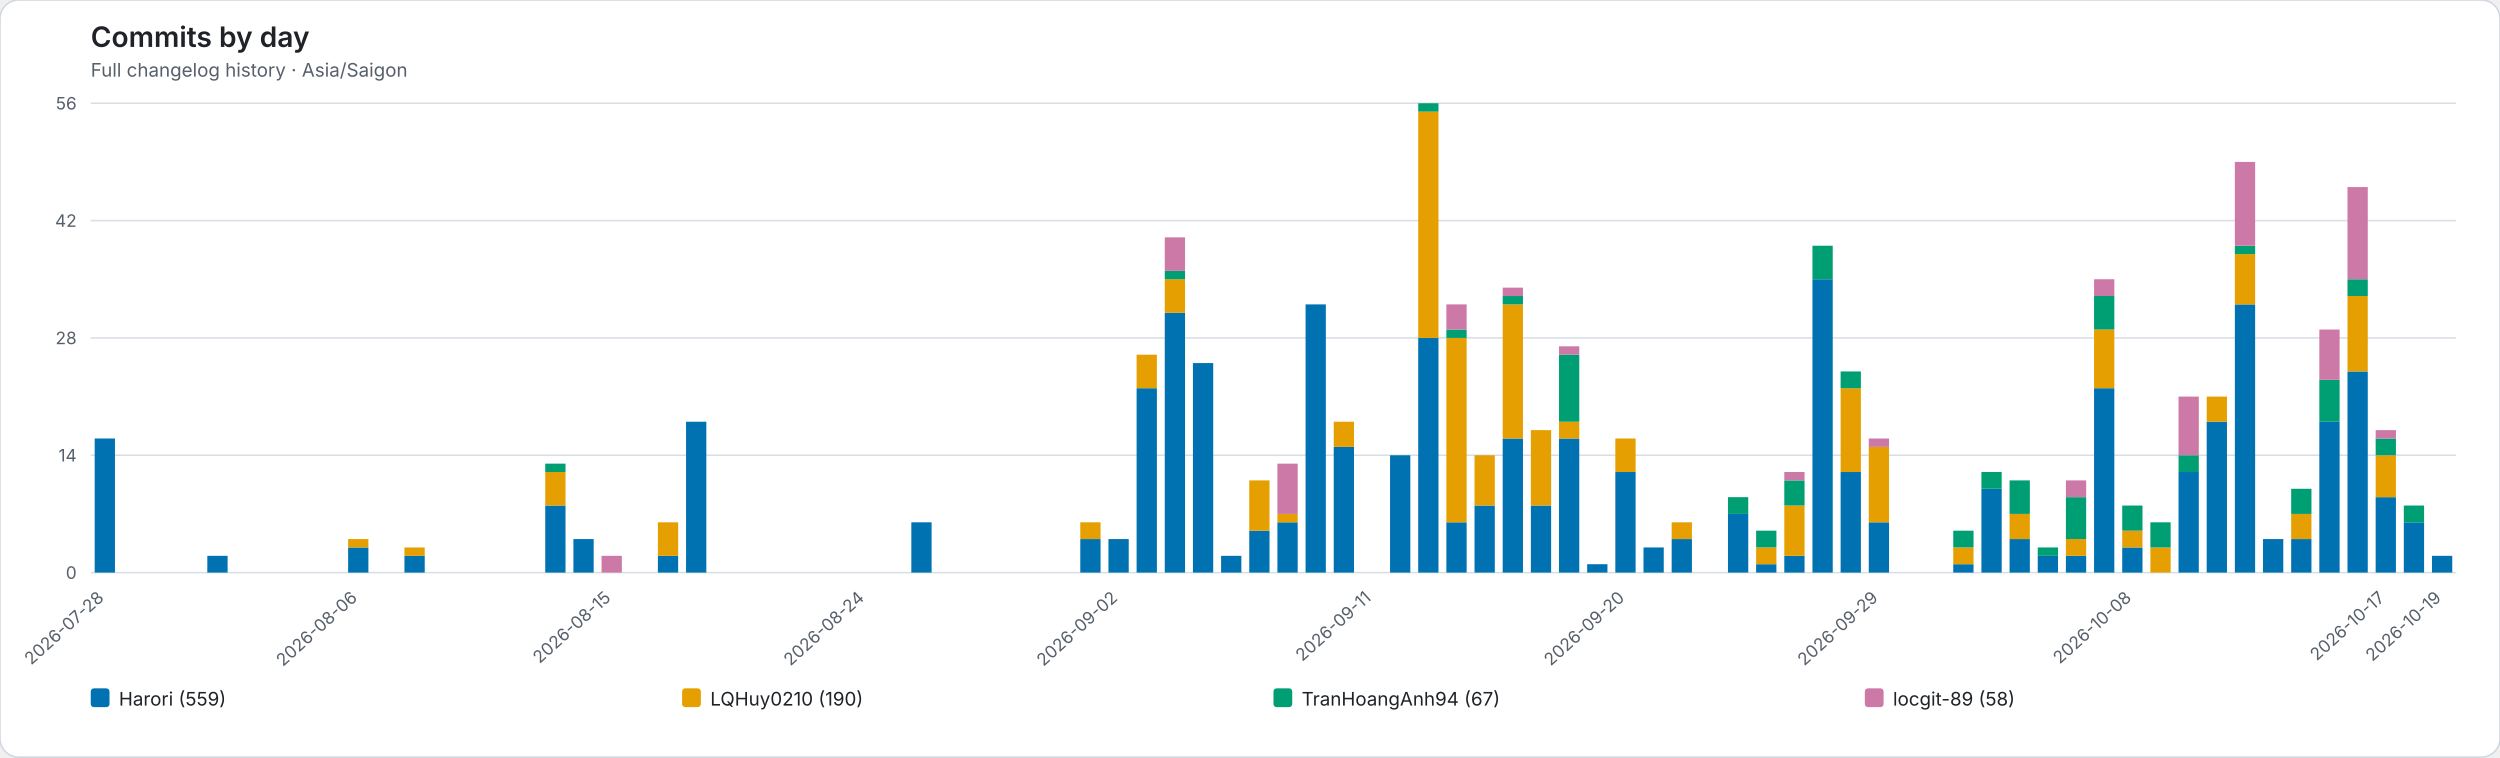
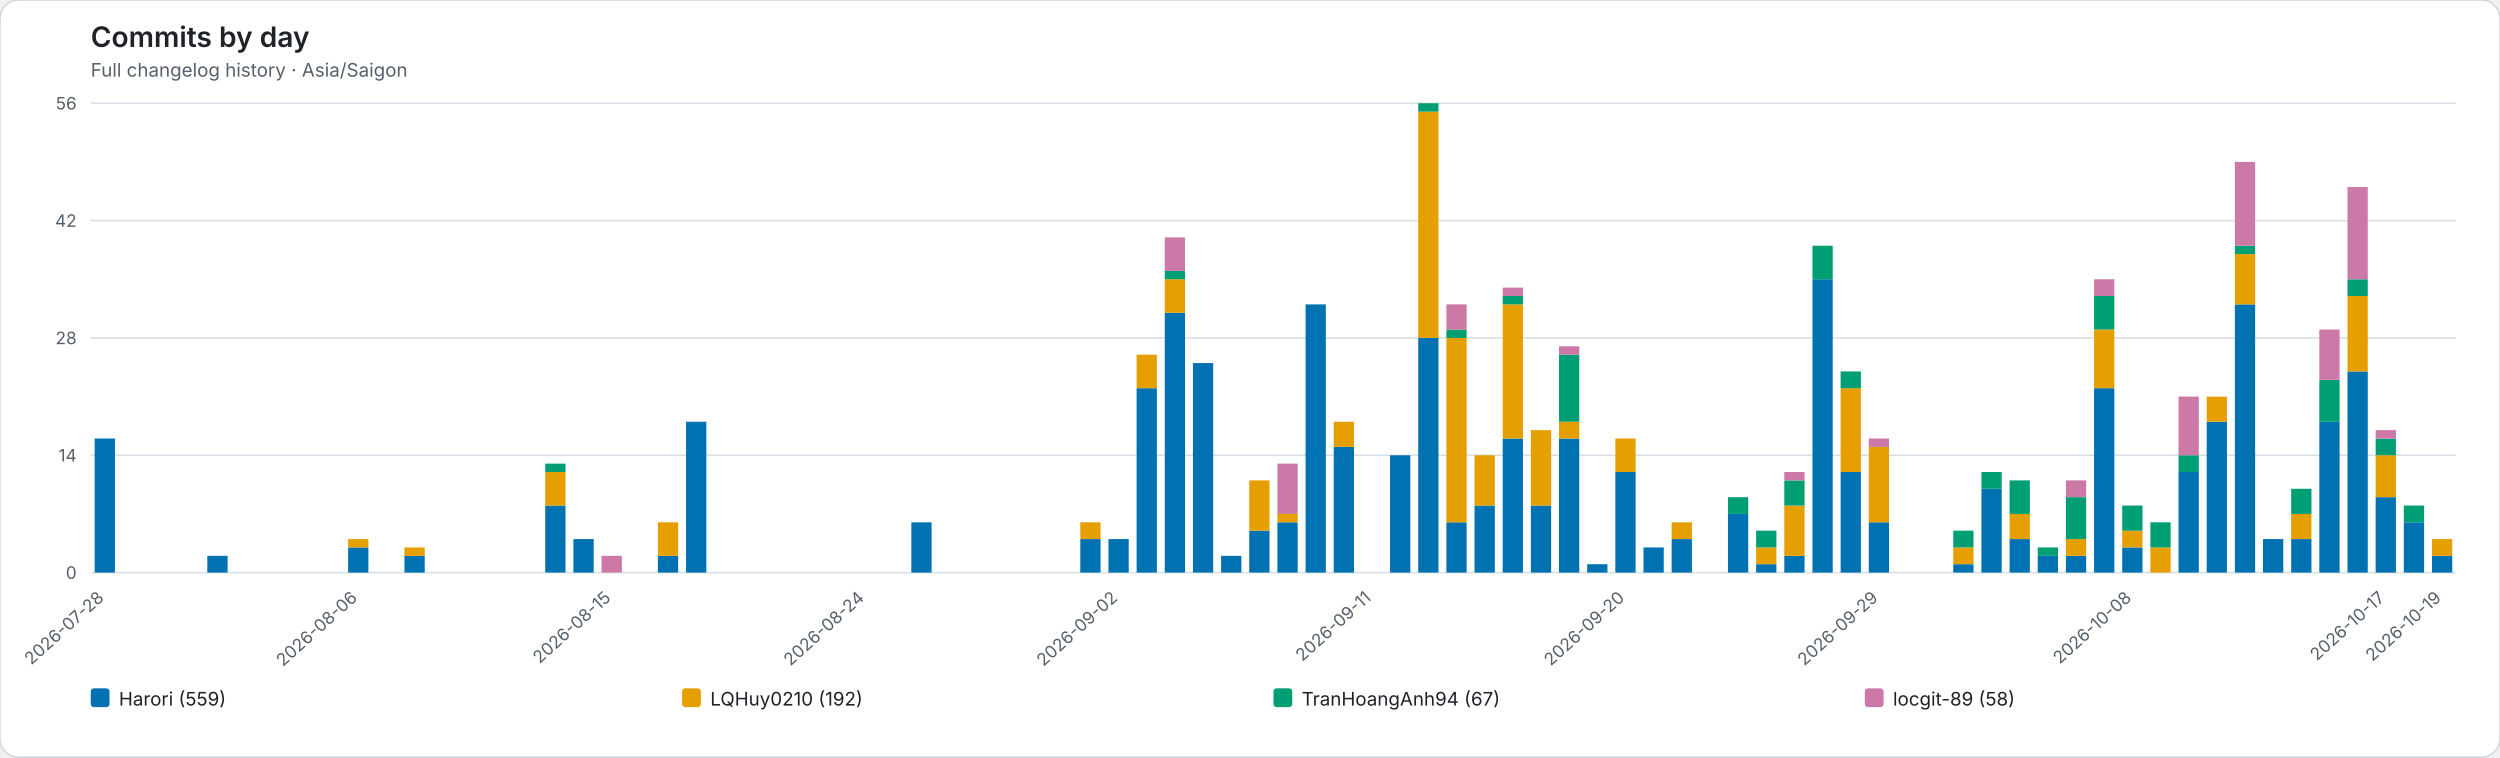
<svg xmlns="http://www.w3.org/2000/svg" role="img" viewBox="0 0 1598 484">
  <rect width="1598" height="484" rx="12" fill="#ffffff" stroke="#d0d7de" />
  <style>text{font-family:system-ui,-apple-system,BlinkMacSystemFont,"Segoe UI",sans-serif}.axis{fill:#57606a;font-size:11px}.heading{fill:#1f2328;font-size:18px;font-weight:600}.subheading{fill:#57606a;font-size:12px}.grid{stroke:#d8dee4;stroke-width:1}.legend{fill:#1f2328;font-size:12px}</style>
  <text class="heading" x="58" y="30">Commits by day</text>
  <text class="subheading" x="58" y="49">Full changelog history · Asia/Saigon</text>
  <line class="grid" x1="58" y1="366.00" x2="1570" y2="366.00" />
  <text class="axis" x="49" y="370.00" text-anchor="end">0</text>
  <line class="grid" x1="58" y1="291.00" x2="1570" y2="291.00" />
  <text class="axis" x="49" y="295.00" text-anchor="end">14</text>
  <line class="grid" x1="58" y1="216.00" x2="1570" y2="216.00" />
  <text class="axis" x="49" y="220.00" text-anchor="end">28</text>
  <line class="grid" x1="58" y1="141.00" x2="1570" y2="141.00" />
  <text class="axis" x="49" y="145.00" text-anchor="end">42</text>
  <line class="grid" x1="58" y1="66.00" x2="1570" y2="66.00" />
  <text class="axis" x="49" y="70.00" text-anchor="end">56</text>
  <g data-date="2026-07-28">
    <rect x="60.52" y="280.29" width="12.96" height="85.71" fill="#0072B2" />
  </g>
  <text class="axis" x="67.00" y="383" text-anchor="end" transform="rotate(-42 67.00 383)">2026-07-28</text>
  <g data-date="2026-07-29">
  </g>
  <g data-date="2026-07-30">
  </g>
  <g data-date="2026-07-31">
  </g>
  <g data-date="2026-08-01">
    <rect x="132.52" y="355.29" width="12.96" height="10.71" fill="#0072B2" />
  </g>
  <g data-date="2026-08-02">
  </g>
  <g data-date="2026-08-03">
  </g>
  <g data-date="2026-08-04">
  </g>
  <g data-date="2026-08-05">
  </g>
  <g data-date="2026-08-06">
    <rect x="222.52" y="349.93" width="12.96" height="16.07" fill="#0072B2" />
    <rect x="222.52" y="344.57" width="12.96" height="5.36" fill="#E69F00" />
  </g>
  <text class="axis" x="229.00" y="383" text-anchor="end" transform="rotate(-42 229.00 383)">2026-08-06</text>
  <g data-date="2026-08-07">
  </g>
  <g data-date="2026-08-08">
    <rect x="258.52" y="355.29" width="12.96" height="10.71" fill="#0072B2" />
    <rect x="258.52" y="349.93" width="12.96" height="5.36" fill="#E69F00" />
  </g>
  <g data-date="2026-08-09">
  </g>
  <g data-date="2026-08-10">
  </g>
  <g data-date="2026-08-11">
  </g>
  <g data-date="2026-08-12">
  </g>
  <g data-date="2026-08-13">
    <rect x="348.52" y="323.14" width="12.96" height="42.86" fill="#0072B2" />
    <rect x="348.52" y="301.71" width="12.96" height="21.43" fill="#E69F00" />
    <rect x="348.52" y="296.36" width="12.96" height="5.36" fill="#009E73" />
  </g>
  <g data-date="2026-08-14">
    <rect x="366.52" y="344.57" width="12.96" height="21.43" fill="#0072B2" />
  </g>
  <g data-date="2026-08-15">
    <rect x="384.52" y="355.29" width="12.96" height="10.71" fill="#CC79A7" />
  </g>
  <text class="axis" x="391.00" y="383" text-anchor="end" transform="rotate(-42 391.00 383)">2026-08-15</text>
  <g data-date="2026-08-16">
  </g>
  <g data-date="2026-08-17">
    <rect x="420.52" y="355.29" width="12.96" height="10.71" fill="#0072B2" />
    <rect x="420.52" y="333.86" width="12.96" height="21.43" fill="#E69F00" />
  </g>
  <g data-date="2026-08-18">
    <rect x="438.52" y="269.57" width="12.96" height="96.43" fill="#0072B2" />
  </g>
  <g data-date="2026-08-19">
  </g>
  <g data-date="2026-08-20">
  </g>
  <g data-date="2026-08-21">
  </g>
  <g data-date="2026-08-22">
  </g>
  <g data-date="2026-08-23">
  </g>
  <g data-date="2026-08-24">
  </g>
  <text class="axis" x="553.00" y="383" text-anchor="end" transform="rotate(-42 553.00 383)">2026-08-24</text>
  <g data-date="2026-08-25">
  </g>
  <g data-date="2026-08-26">
    <rect x="582.52" y="333.86" width="12.96" height="32.14" fill="#0072B2" />
  </g>
  <g data-date="2026-08-27">
  </g>
  <g data-date="2026-08-28">
  </g>
  <g data-date="2026-08-29">
  </g>
  <g data-date="2026-08-30">
  </g>
  <g data-date="2026-08-31">
  </g>
  <g data-date="2026-09-01">
    <rect x="690.52" y="344.57" width="12.96" height="21.43" fill="#0072B2" />
    <rect x="690.52" y="333.86" width="12.96" height="10.71" fill="#E69F00" />
  </g>
  <g data-date="2026-09-02">
    <rect x="708.52" y="344.57" width="12.96" height="21.43" fill="#0072B2" />
  </g>
  <text class="axis" x="715.00" y="383" text-anchor="end" transform="rotate(-42 715.00 383)">2026-09-02</text>
  <g data-date="2026-09-03">
    <rect x="726.52" y="248.14" width="12.96" height="117.86" fill="#0072B2" />
    <rect x="726.52" y="226.71" width="12.96" height="21.43" fill="#E69F00" />
  </g>
  <g data-date="2026-09-04">
    <rect x="744.52" y="199.93" width="12.96" height="166.07" fill="#0072B2" />
    <rect x="744.52" y="178.50" width="12.96" height="21.43" fill="#E69F00" />
    <rect x="744.52" y="173.14" width="12.96" height="5.36" fill="#009E73" />
    <rect x="744.52" y="151.71" width="12.96" height="21.43" fill="#CC79A7" />
  </g>
  <g data-date="2026-09-05">
    <rect x="762.52" y="232.07" width="12.96" height="133.93" fill="#0072B2" />
  </g>
  <g data-date="2026-09-06">
    <rect x="780.52" y="355.29" width="12.96" height="10.71" fill="#0072B2" />
  </g>
  <g data-date="2026-09-07">
    <rect x="798.52" y="339.21" width="12.96" height="26.79" fill="#0072B2" />
    <rect x="798.52" y="307.07" width="12.96" height="32.14" fill="#E69F00" />
  </g>
  <g data-date="2026-09-08">
    <rect x="816.52" y="333.86" width="12.96" height="32.14" fill="#0072B2" />
    <rect x="816.52" y="328.50" width="12.96" height="5.36" fill="#E69F00" />
    <rect x="816.52" y="296.36" width="12.96" height="32.14" fill="#CC79A7" />
  </g>
  <g data-date="2026-09-09">
    <rect x="834.52" y="194.57" width="12.96" height="171.43" fill="#0072B2" />
  </g>
  <g data-date="2026-09-10">
    <rect x="852.52" y="285.64" width="12.96" height="80.36" fill="#0072B2" />
    <rect x="852.52" y="269.57" width="12.96" height="16.07" fill="#E69F00" />
  </g>
  <g data-date="2026-09-11">
  </g>
  <text class="axis" x="877.00" y="383" text-anchor="end" transform="rotate(-42 877.00 383)">2026-09-11</text>
  <g data-date="2026-09-12">
    <rect x="888.52" y="291.00" width="12.96" height="75.00" fill="#0072B2" />
  </g>
  <g data-date="2026-09-13">
    <rect x="906.52" y="216.00" width="12.96" height="150.00" fill="#0072B2" />
    <rect x="906.52" y="71.36" width="12.96" height="144.64" fill="#E69F00" />
    <rect x="906.52" y="66.00" width="12.96" height="5.36" fill="#009E73" />
  </g>
  <g data-date="2026-09-14">
    <rect x="924.52" y="333.86" width="12.96" height="32.14" fill="#0072B2" />
    <rect x="924.52" y="216.00" width="12.96" height="117.86" fill="#E69F00" />
    <rect x="924.52" y="210.64" width="12.96" height="5.36" fill="#009E73" />
    <rect x="924.52" y="194.57" width="12.96" height="16.07" fill="#CC79A7" />
  </g>
  <g data-date="2026-09-15">
    <rect x="942.52" y="323.14" width="12.96" height="42.86" fill="#0072B2" />
    <rect x="942.52" y="291.00" width="12.96" height="32.14" fill="#E69F00" />
  </g>
  <g data-date="2026-09-16">
    <rect x="960.52" y="280.29" width="12.96" height="85.71" fill="#0072B2" />
    <rect x="960.52" y="194.57" width="12.96" height="85.71" fill="#E69F00" />
    <rect x="960.52" y="189.21" width="12.96" height="5.36" fill="#009E73" />
    <rect x="960.52" y="183.86" width="12.96" height="5.36" fill="#CC79A7" />
  </g>
  <g data-date="2026-09-17">
    <rect x="978.52" y="323.14" width="12.96" height="42.86" fill="#0072B2" />
    <rect x="978.52" y="274.93" width="12.96" height="48.21" fill="#E69F00" />
  </g>
  <g data-date="2026-09-18">
    <rect x="996.52" y="280.29" width="12.96" height="85.71" fill="#0072B2" />
    <rect x="996.52" y="269.57" width="12.96" height="10.71" fill="#E69F00" />
    <rect x="996.52" y="226.71" width="12.96" height="42.86" fill="#009E73" />
    <rect x="996.52" y="221.36" width="12.96" height="5.36" fill="#CC79A7" />
  </g>
  <g data-date="2026-09-19">
    <rect x="1014.52" y="360.64" width="12.96" height="5.36" fill="#0072B2" />
  </g>
  <g data-date="2026-09-20">
    <rect x="1032.52" y="301.71" width="12.96" height="64.29" fill="#0072B2" />
    <rect x="1032.52" y="280.29" width="12.96" height="21.43" fill="#E69F00" />
  </g>
  <text class="axis" x="1039.00" y="383" text-anchor="end" transform="rotate(-42 1039.00 383)">2026-09-20</text>
  <g data-date="2026-09-21">
    <rect x="1050.52" y="349.93" width="12.96" height="16.07" fill="#0072B2" />
  </g>
  <g data-date="2026-09-22">
    <rect x="1068.52" y="344.57" width="12.96" height="21.43" fill="#0072B2" />
    <rect x="1068.52" y="333.86" width="12.96" height="10.71" fill="#E69F00" />
  </g>
  <g data-date="2026-09-23">
  </g>
  <g data-date="2026-09-24">
    <rect x="1104.52" y="328.50" width="12.96" height="37.50" fill="#0072B2" />
    <rect x="1104.52" y="317.79" width="12.96" height="10.71" fill="#009E73" />
  </g>
  <g data-date="2026-09-25">
    <rect x="1122.52" y="360.64" width="12.96" height="5.36" fill="#0072B2" />
    <rect x="1122.52" y="349.93" width="12.96" height="10.71" fill="#E69F00" />
    <rect x="1122.52" y="339.21" width="12.96" height="10.71" fill="#009E73" />
  </g>
  <g data-date="2026-09-26">
    <rect x="1140.52" y="355.29" width="12.96" height="10.71" fill="#0072B2" />
    <rect x="1140.52" y="323.14" width="12.96" height="32.14" fill="#E69F00" />
    <rect x="1140.52" y="307.07" width="12.96" height="16.07" fill="#009E73" />
    <rect x="1140.52" y="301.71" width="12.96" height="5.36" fill="#CC79A7" />
  </g>
  <g data-date="2026-09-27">
    <rect x="1158.52" y="178.50" width="12.96" height="187.50" fill="#0072B2" />
    <rect x="1158.52" y="157.07" width="12.96" height="21.43" fill="#009E73" />
  </g>
  <g data-date="2026-09-28">
    <rect x="1176.52" y="301.71" width="12.96" height="64.29" fill="#0072B2" />
    <rect x="1176.52" y="248.14" width="12.96" height="53.57" fill="#E69F00" />
    <rect x="1176.52" y="237.43" width="12.96" height="10.71" fill="#009E73" />
  </g>
  <g data-date="2026-09-29">
    <rect x="1194.52" y="333.86" width="12.96" height="32.14" fill="#0072B2" />
    <rect x="1194.52" y="285.64" width="12.96" height="48.21" fill="#E69F00" />
    <rect x="1194.52" y="280.29" width="12.96" height="5.36" fill="#CC79A7" />
  </g>
  <text class="axis" x="1201.00" y="383" text-anchor="end" transform="rotate(-42 1201.00 383)">2026-09-29</text>
  <g data-date="2026-09-30">
  </g>
  <g data-date="2026-10-01">
  </g>
  <g data-date="2026-10-02">
    <rect x="1248.52" y="360.64" width="12.96" height="5.36" fill="#0072B2" />
    <rect x="1248.52" y="349.93" width="12.96" height="10.71" fill="#E69F00" />
    <rect x="1248.52" y="339.21" width="12.96" height="10.71" fill="#009E73" />
  </g>
  <g data-date="2026-10-03">
    <rect x="1266.52" y="312.43" width="12.96" height="53.57" fill="#0072B2" />
    <rect x="1266.52" y="301.71" width="12.96" height="10.71" fill="#009E73" />
  </g>
  <g data-date="2026-10-04">
    <rect x="1284.52" y="344.57" width="12.96" height="21.43" fill="#0072B2" />
    <rect x="1284.52" y="328.50" width="12.96" height="16.07" fill="#E69F00" />
    <rect x="1284.52" y="307.07" width="12.96" height="21.43" fill="#009E73" />
  </g>
  <g data-date="2026-10-05">
    <rect x="1302.52" y="355.29" width="12.96" height="10.71" fill="#0072B2" />
    <rect x="1302.52" y="349.93" width="12.96" height="5.36" fill="#009E73" />
  </g>
  <g data-date="2026-10-06">
    <rect x="1320.52" y="355.29" width="12.96" height="10.71" fill="#0072B2" />
    <rect x="1320.52" y="344.57" width="12.96" height="10.71" fill="#E69F00" />
    <rect x="1320.52" y="317.79" width="12.96" height="26.79" fill="#009E73" />
    <rect x="1320.52" y="307.07" width="12.96" height="10.71" fill="#CC79A7" />
  </g>
  <g data-date="2026-10-07">
    <rect x="1338.52" y="248.14" width="12.96" height="117.86" fill="#0072B2" />
    <rect x="1338.52" y="210.64" width="12.96" height="37.50" fill="#E69F00" />
    <rect x="1338.52" y="189.21" width="12.96" height="21.43" fill="#009E73" />
    <rect x="1338.52" y="178.50" width="12.96" height="10.71" fill="#CC79A7" />
  </g>
  <g data-date="2026-10-08">
    <rect x="1356.52" y="349.93" width="12.96" height="16.07" fill="#0072B2" />
    <rect x="1356.52" y="339.21" width="12.96" height="10.71" fill="#E69F00" />
    <rect x="1356.52" y="323.14" width="12.96" height="16.07" fill="#009E73" />
  </g>
  <text class="axis" x="1363.00" y="383" text-anchor="end" transform="rotate(-42 1363.00 383)">2026-10-08</text>
  <g data-date="2026-10-09">
    <rect x="1374.52" y="349.93" width="12.96" height="16.07" fill="#E69F00" />
    <rect x="1374.52" y="333.86" width="12.96" height="16.07" fill="#009E73" />
  </g>
  <g data-date="2026-10-10">
    <rect x="1392.52" y="301.71" width="12.96" height="64.29" fill="#0072B2" />
    <rect x="1392.52" y="291.00" width="12.96" height="10.71" fill="#009E73" />
    <rect x="1392.52" y="253.50" width="12.96" height="37.50" fill="#CC79A7" />
  </g>
  <g data-date="2026-10-11">
    <rect x="1410.52" y="269.57" width="12.96" height="96.43" fill="#0072B2" />
    <rect x="1410.52" y="253.50" width="12.96" height="16.07" fill="#E69F00" />
  </g>
  <g data-date="2026-10-12">
    <rect x="1428.52" y="194.57" width="12.96" height="171.43" fill="#0072B2" />
    <rect x="1428.52" y="162.43" width="12.96" height="32.14" fill="#E69F00" />
    <rect x="1428.52" y="157.07" width="12.96" height="5.36" fill="#009E73" />
    <rect x="1428.52" y="103.50" width="12.96" height="53.57" fill="#CC79A7" />
  </g>
  <g data-date="2026-10-13">
    <rect x="1446.52" y="344.57" width="12.96" height="21.43" fill="#0072B2" />
  </g>
  <g data-date="2026-10-14">
    <rect x="1464.52" y="344.57" width="12.96" height="21.43" fill="#0072B2" />
    <rect x="1464.52" y="328.50" width="12.96" height="16.07" fill="#E69F00" />
    <rect x="1464.52" y="312.43" width="12.96" height="16.07" fill="#009E73" />
  </g>
  <g data-date="2026-10-15">
    <rect x="1482.52" y="269.57" width="12.96" height="96.43" fill="#0072B2" />
    <rect x="1482.52" y="242.79" width="12.96" height="26.79" fill="#009E73" />
    <rect x="1482.52" y="210.64" width="12.96" height="32.14" fill="#CC79A7" />
  </g>
  <g data-date="2026-10-16">
    <rect x="1500.52" y="237.43" width="12.96" height="128.57" fill="#0072B2" />
    <rect x="1500.52" y="189.21" width="12.96" height="48.21" fill="#E69F00" />
    <rect x="1500.52" y="178.50" width="12.96" height="10.71" fill="#009E73" />
    <rect x="1500.52" y="119.57" width="12.96" height="58.93" fill="#CC79A7" />
  </g>
  <g data-date="2026-10-17">
    <rect x="1518.52" y="317.79" width="12.96" height="48.21" fill="#0072B2" />
    <rect x="1518.52" y="291.00" width="12.96" height="26.79" fill="#E69F00" />
    <rect x="1518.52" y="280.29" width="12.96" height="10.71" fill="#009E73" />
    <rect x="1518.52" y="274.93" width="12.96" height="5.36" fill="#CC79A7" />
  </g>
  <text class="axis" x="1525.00" y="383" text-anchor="end" transform="rotate(-42 1525.00 383)">2026-10-17</text>
  <g data-date="2026-10-18">
    <rect x="1536.52" y="333.86" width="12.96" height="32.14" fill="#0072B2" />
    <rect x="1536.52" y="323.14" width="12.96" height="10.71" fill="#009E73" />
  </g>
  <g data-date="2026-10-19">
    <rect x="1554.52" y="355.29" width="12.96" height="10.71" fill="#0072B2" />
+     <rect x="1554.52" y="344.57" width="12.96" height="10.71" fill="#E69F00" />
  </g>
  <text class="axis" x="1561.00" y="383" text-anchor="end" transform="rotate(-42 1561.00 383)">2026-10-19</text>
  <rect x="58.00" y="440" width="12" height="12" rx="2" fill="#0072B2" />
  <text class="legend" x="76.00" y="451">Harori (559)</text>
  <rect x="436.00" y="440" width="12" height="12" rx="2" fill="#E69F00" />
-   <text class="legend" x="454.00" y="451">LQHuy0210 (190)</text>
+   <text class="legend" x="454.00" y="451">LQHuy0210 (192)</text>
  <rect x="814.00" y="440" width="12" height="12" rx="2" fill="#009E73" />
  <text class="legend" x="832.00" y="451">TranHoangAnh94 (67)</text>
  <rect x="1192.00" y="440" width="12" height="12" rx="2" fill="#CC79A7" />
  <text class="legend" x="1210.00" y="451">locgit-89 (58)</text>
</svg>
